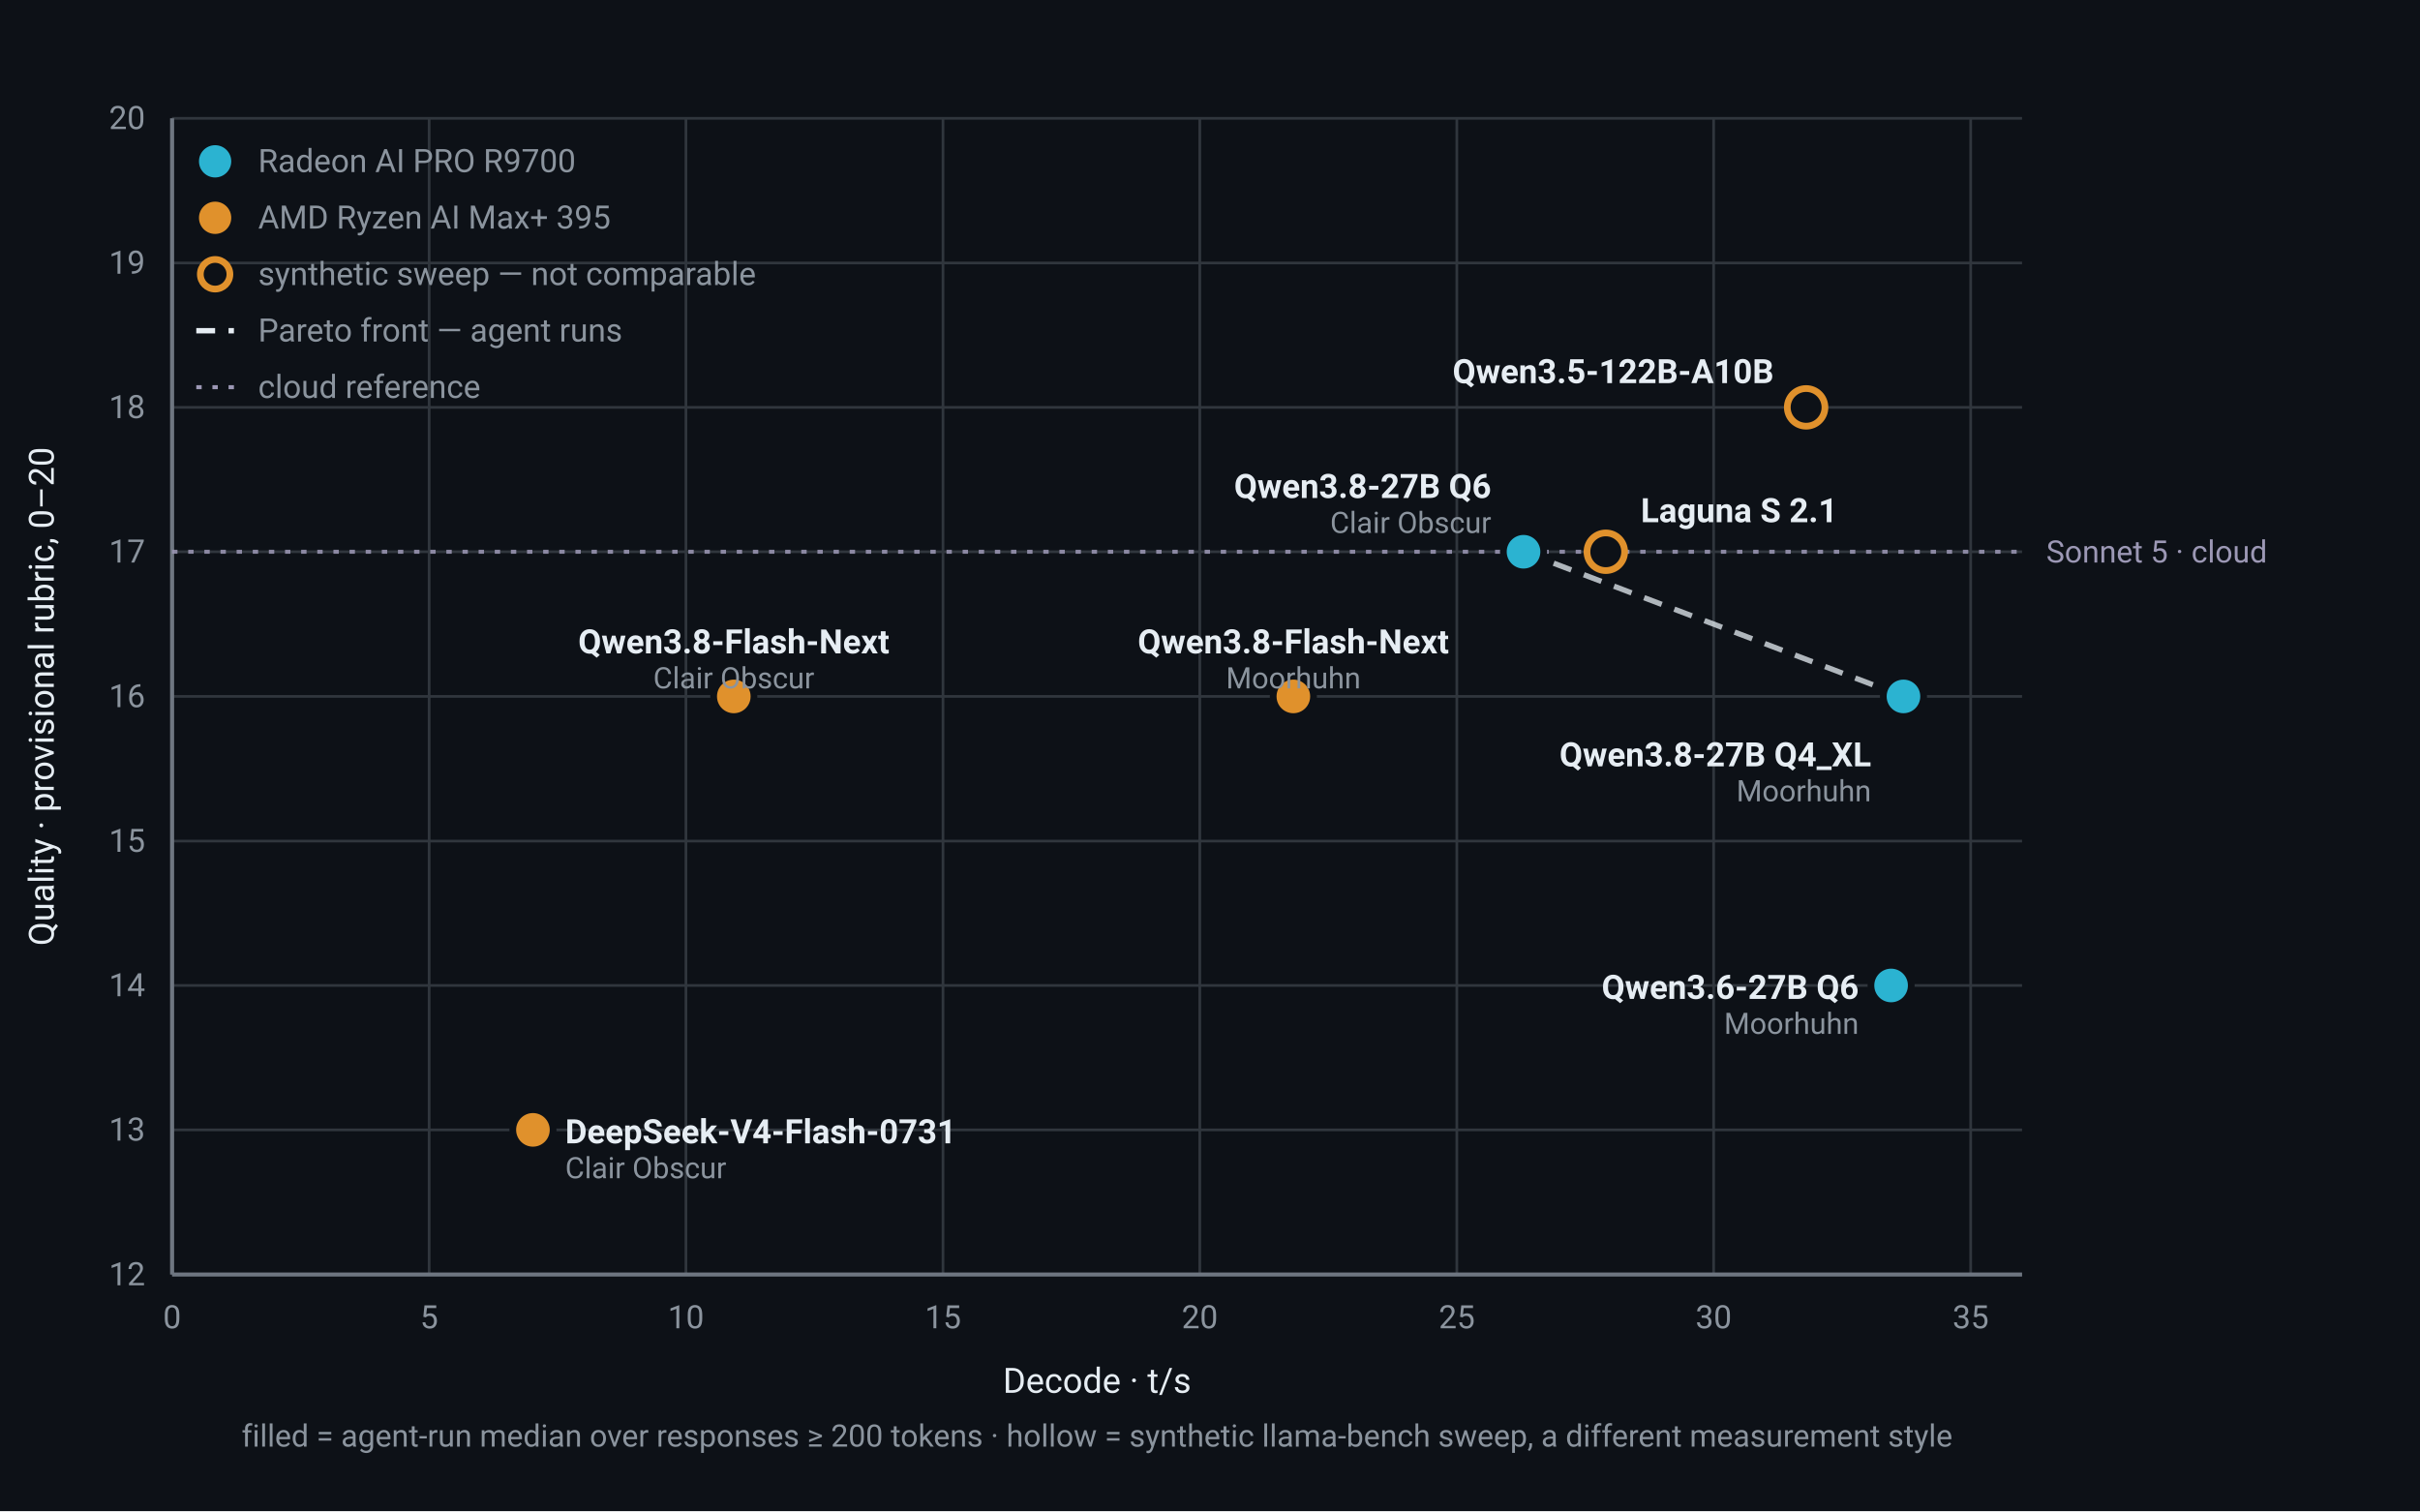
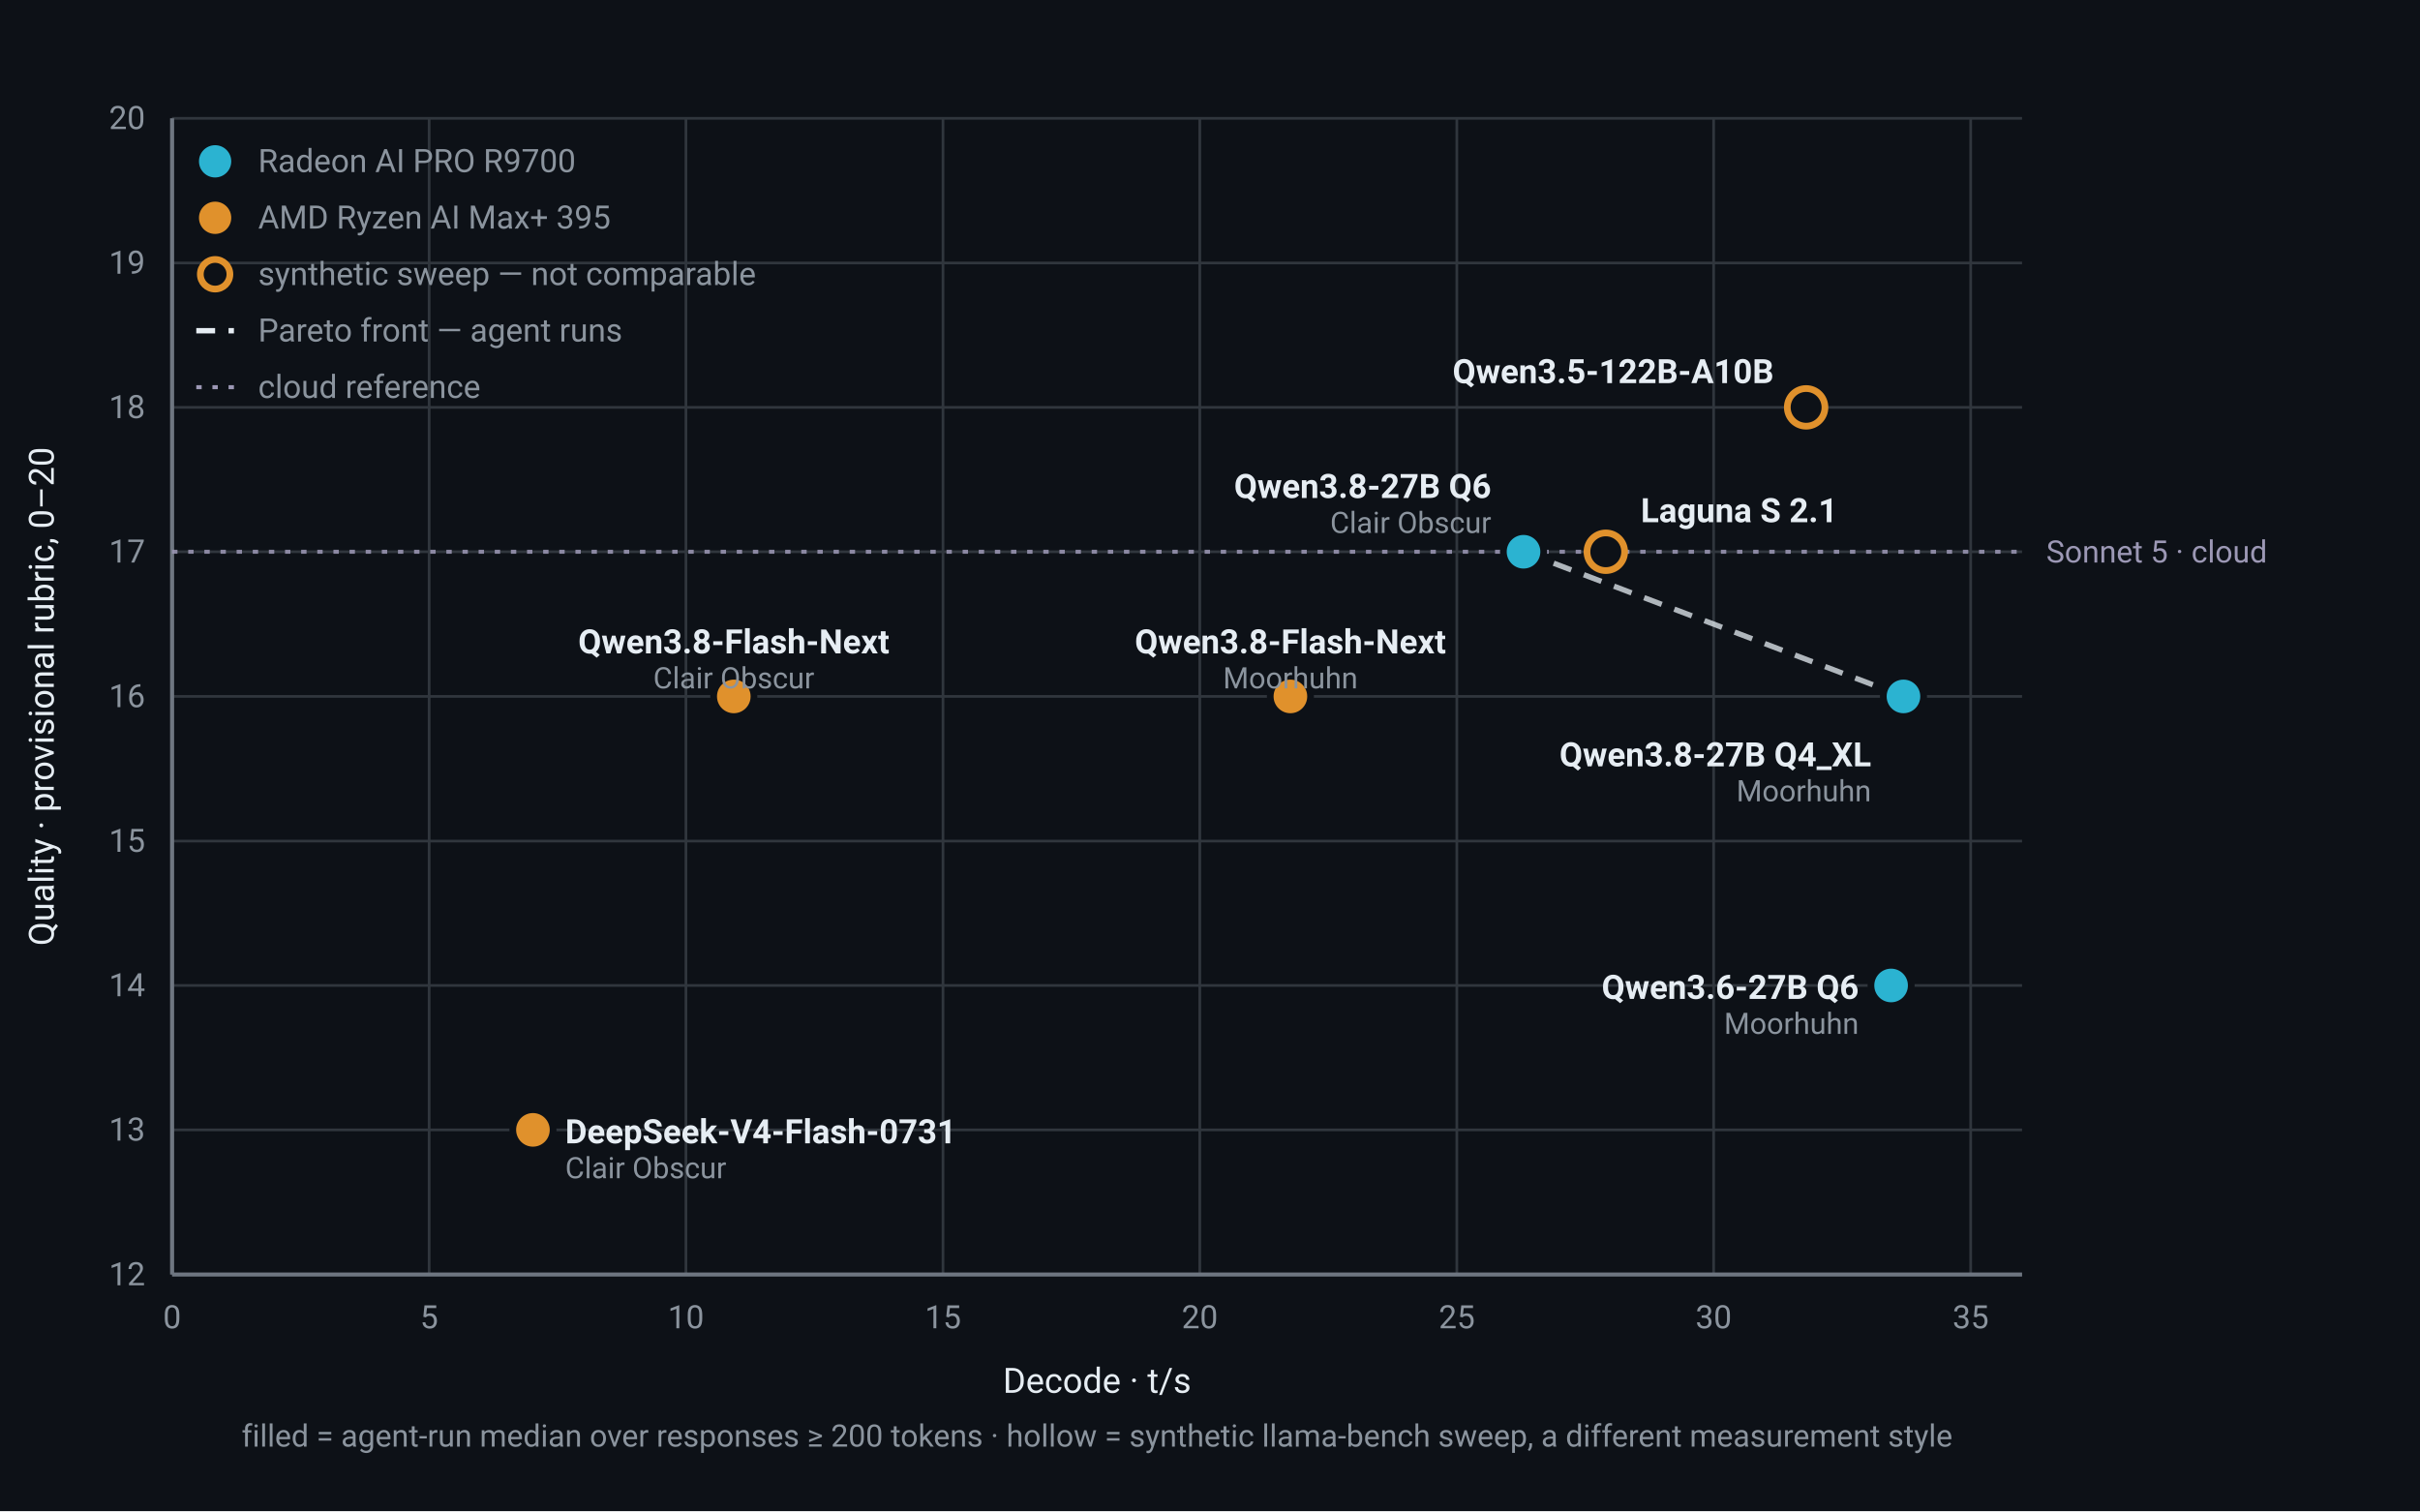
<svg xmlns="http://www.w3.org/2000/svg" viewBox="0 0 900 562" width="900" height="562" font-family="system-ui, -apple-system, 'Segoe UI', Roboto, Helvetica, Arial, sans-serif" role="img" aria-label="Decode speed against provisional quality for every measured run, coloured by machine">
  <rect width="900" height="562" fill="#0d1117" />
  <line x1="64.0" y1="474.0" x2="752.0" y2="474.0" stroke="#30363d" stroke-width="1" />
  <text x="54.0" y="478.0" fill="#8b949e" font-size="12" text-anchor="end">12</text>
  <line x1="64.0" y1="420.2" x2="752.0" y2="420.2" stroke="#30363d" stroke-width="1" />
  <text x="54.0" y="424.2" fill="#8b949e" font-size="12" text-anchor="end">13</text>
  <line x1="64.0" y1="366.5" x2="752.0" y2="366.5" stroke="#30363d" stroke-width="1" />
  <text x="54.0" y="370.5" fill="#8b949e" font-size="12" text-anchor="end">14</text>
  <line x1="64.0" y1="312.8" x2="752.0" y2="312.8" stroke="#30363d" stroke-width="1" />
  <text x="54.0" y="316.8" fill="#8b949e" font-size="12" text-anchor="end">15</text>
  <line x1="64.0" y1="259.0" x2="752.0" y2="259.0" stroke="#30363d" stroke-width="1" />
  <text x="54.0" y="263.0" fill="#8b949e" font-size="12" text-anchor="end">16</text>
  <line x1="64.0" y1="205.2" x2="752.0" y2="205.2" stroke="#30363d" stroke-width="1" />
  <text x="54.0" y="209.2" fill="#8b949e" font-size="12" text-anchor="end">17</text>
  <line x1="64.0" y1="151.5" x2="752.0" y2="151.5" stroke="#30363d" stroke-width="1" />
  <text x="54.0" y="155.5" fill="#8b949e" font-size="12" text-anchor="end">18</text>
  <line x1="64.0" y1="97.8" x2="752.0" y2="97.8" stroke="#30363d" stroke-width="1" />
  <text x="54.0" y="101.8" fill="#8b949e" font-size="12" text-anchor="end">19</text>
  <line x1="64.0" y1="44.0" x2="752.0" y2="44.0" stroke="#30363d" stroke-width="1" />
  <text x="54.0" y="48.0" fill="#8b949e" font-size="12" text-anchor="end">20</text>
  <line x1="64.0" y1="44.0" x2="64.0" y2="474.0" stroke="#30363d" stroke-width="1" />
  <text x="64.0" y="494.0" fill="#8b949e" font-size="12" text-anchor="middle">0</text>
  <line x1="159.6" y1="44.0" x2="159.6" y2="474.0" stroke="#30363d" stroke-width="1" />
  <text x="159.6" y="494.0" fill="#8b949e" font-size="12" text-anchor="middle">5</text>
  <line x1="255.1" y1="44.0" x2="255.1" y2="474.0" stroke="#30363d" stroke-width="1" />
  <text x="255.1" y="494.0" fill="#8b949e" font-size="12" text-anchor="middle">10</text>
  <line x1="350.7" y1="44.0" x2="350.7" y2="474.0" stroke="#30363d" stroke-width="1" />
  <text x="350.7" y="494.0" fill="#8b949e" font-size="12" text-anchor="middle">15</text>
  <line x1="446.2" y1="44.0" x2="446.2" y2="474.0" stroke="#30363d" stroke-width="1" />
  <text x="446.2" y="494.0" fill="#8b949e" font-size="12" text-anchor="middle">20</text>
  <line x1="541.8" y1="44.0" x2="541.8" y2="474.0" stroke="#30363d" stroke-width="1" />
  <text x="541.8" y="494.0" fill="#8b949e" font-size="12" text-anchor="middle">25</text>
  <line x1="637.3" y1="44.0" x2="637.3" y2="474.0" stroke="#30363d" stroke-width="1" />
  <text x="637.3" y="494.0" fill="#8b949e" font-size="12" text-anchor="middle">30</text>
  <line x1="732.9" y1="44.0" x2="732.9" y2="474.0" stroke="#30363d" stroke-width="1" />
  <text x="732.9" y="494.0" fill="#8b949e" font-size="12" text-anchor="middle">35</text>
  <line x1="64.0" y1="474.0" x2="752.0" y2="474.0" stroke="#6e7681" stroke-width="1.5" />
  <line x1="64.0" y1="44.0" x2="64.0" y2="474.0" stroke="#6e7681" stroke-width="1.5" />
  <text x="408.0" y="518.0" fill="#e6edf3" font-size="13" text-anchor="middle">Decode · t/s</text>
  <text x="408.0" y="538.0" fill="#8b949e" font-size="11.5" text-anchor="middle">filled = agent-run median over responses ≥ 200 tokens   ·   hollow = synthetic llama-bench sweep, a different measurement style</text>
  <text transform="translate(20,259.0) rotate(-90)" fill="#e6edf3" font-size="13" text-anchor="middle">Quality · provisional rubric, 0–20</text>
  <line x1="64.0" y1="205.2" x2="752.0" y2="205.2" stroke="#9c98b5" stroke-width="1.5" stroke-dasharray="2 4" opacity="0.85" />
  <text x="761.0" y="209.2" fill="#9c98b5" font-size="11.5">Sonnet 5 · cloud</text>
  <polyline points="566.6,205.2 707.9,259.0" fill="none" stroke="#e6edf3" stroke-width="2" stroke-dasharray="7 5" opacity="0.75" />
  <circle cx="671.7" cy="151.5" r="7" fill="#0d1117" stroke="#e0912c" stroke-width="2.5" />
  <text x="659.7" y="142.5" fill="#e6edf3" font-size="12.5" font-weight="600" text-anchor="end">Qwen3.5-122B-A10B</text>
  <circle cx="597.2" cy="205.2" r="7" fill="#0d1117" stroke="#e0912c" stroke-width="2.5" />
  <text x="610.2" y="194.2" fill="#e6edf3" font-size="12.5" font-weight="600" text-anchor="start">Laguna S 2.1</text>
  <circle cx="707.9" cy="259.0" r="7.5" fill="#2bb3d1" stroke="#0d1117" stroke-width="2.5" />
  <text x="695.9" y="285.0" fill="#e6edf3" font-size="12.5" font-weight="600" text-anchor="end">Qwen3.8-27B Q4_XL</text>
  <text x="695.9" y="298.0" fill="#8b949e" font-size="11" text-anchor="end">Moorhuhn</text>
  <circle cx="703.3" cy="366.5" r="7.5" fill="#2bb3d1" stroke="#0d1117" stroke-width="2.5" />
  <text x="691.3" y="371.5" fill="#e6edf3" font-size="12.5" font-weight="600" text-anchor="end">Qwen3.6-27B Q6</text>
  <text x="691.3" y="384.5" fill="#8b949e" font-size="11" text-anchor="end">Moorhuhn</text>
-   <circle cx="481.0" cy="259.0" r="7.5" fill="#e0912c" stroke="#0d1117" stroke-width="2.5" />
-   <text x="481.0" y="243.0" fill="#e6edf3" font-size="12.5" font-weight="600" text-anchor="middle">Qwen3.8-Flash-Next</text>
-   <text x="481.0" y="256.0" fill="#8b949e" font-size="11" text-anchor="middle">Moorhuhn</text>
+   <circle cx="479.9" cy="259.0" r="7.5" fill="#e0912c" stroke="#0d1117" stroke-width="2.5" />
+   <text x="479.9" y="243.0" fill="#e6edf3" font-size="12.5" font-weight="600" text-anchor="middle">Qwen3.8-Flash-Next</text>
+   <text x="479.9" y="256.0" fill="#8b949e" font-size="11" text-anchor="middle">Moorhuhn</text>
  <circle cx="272.9" cy="259.0" r="7.5" fill="#e0912c" stroke="#0d1117" stroke-width="2.5" />
  <text x="272.9" y="243.0" fill="#e6edf3" font-size="12.5" font-weight="600" text-anchor="middle">Qwen3.8-Flash-Next</text>
  <text x="272.9" y="256.0" fill="#8b949e" font-size="11" text-anchor="middle">Clair Obscur</text>
  <circle cx="566.6" cy="205.2" r="7.5" fill="#2bb3d1" stroke="#0d1117" stroke-width="2.5" />
  <text x="554.6" y="185.2" fill="#e6edf3" font-size="12.5" font-weight="600" text-anchor="end">Qwen3.8-27B Q6</text>
  <text x="554.6" y="198.2" fill="#8b949e" font-size="11" text-anchor="end">Clair Obscur</text>
  <circle cx="198.2" cy="420.2" r="7.5" fill="#e0912c" stroke="#0d1117" stroke-width="2.5" />
  <text x="210.2" y="425.2" fill="#e6edf3" font-size="12.5" font-weight="600" text-anchor="start">DeepSeek-V4-Flash-0731</text>
  <text x="210.2" y="438.2" fill="#8b949e" font-size="11" text-anchor="start">Clair Obscur</text>
  <circle cx="80.0" cy="60.0" r="6" fill="#2bb3d1" />
  <text x="96.0" y="64.0" fill="#8b949e" font-size="12">Radeon AI PRO R9700</text>
  <circle cx="80.0" cy="81.0" r="6" fill="#e0912c" />
  <text x="96.0" y="85.0" fill="#8b949e" font-size="12">AMD Ryzen AI Max+ 395</text>
  <circle cx="80.0" cy="102.0" r="5.5" fill="#0d1117" stroke="#e0912c" stroke-width="2.5" />
  <text x="96.0" y="106.0" fill="#8b949e" font-size="12">synthetic sweep — not comparable</text>
  <line x1="73.0" y1="123.0" x2="87.0" y2="123.0" stroke="#e6edf3" stroke-width="2" stroke-dasharray="7 5" />
  <text x="96.0" y="127.0" fill="#8b949e" font-size="12">Pareto front — agent runs</text>
  <line x1="73.0" y1="144.0" x2="87.0" y2="144.0" stroke="#9c98b5" stroke-width="1.5" stroke-dasharray="2 4" />
  <text x="96.0" y="148.0" fill="#8b949e" font-size="12">cloud reference</text>
</svg>
